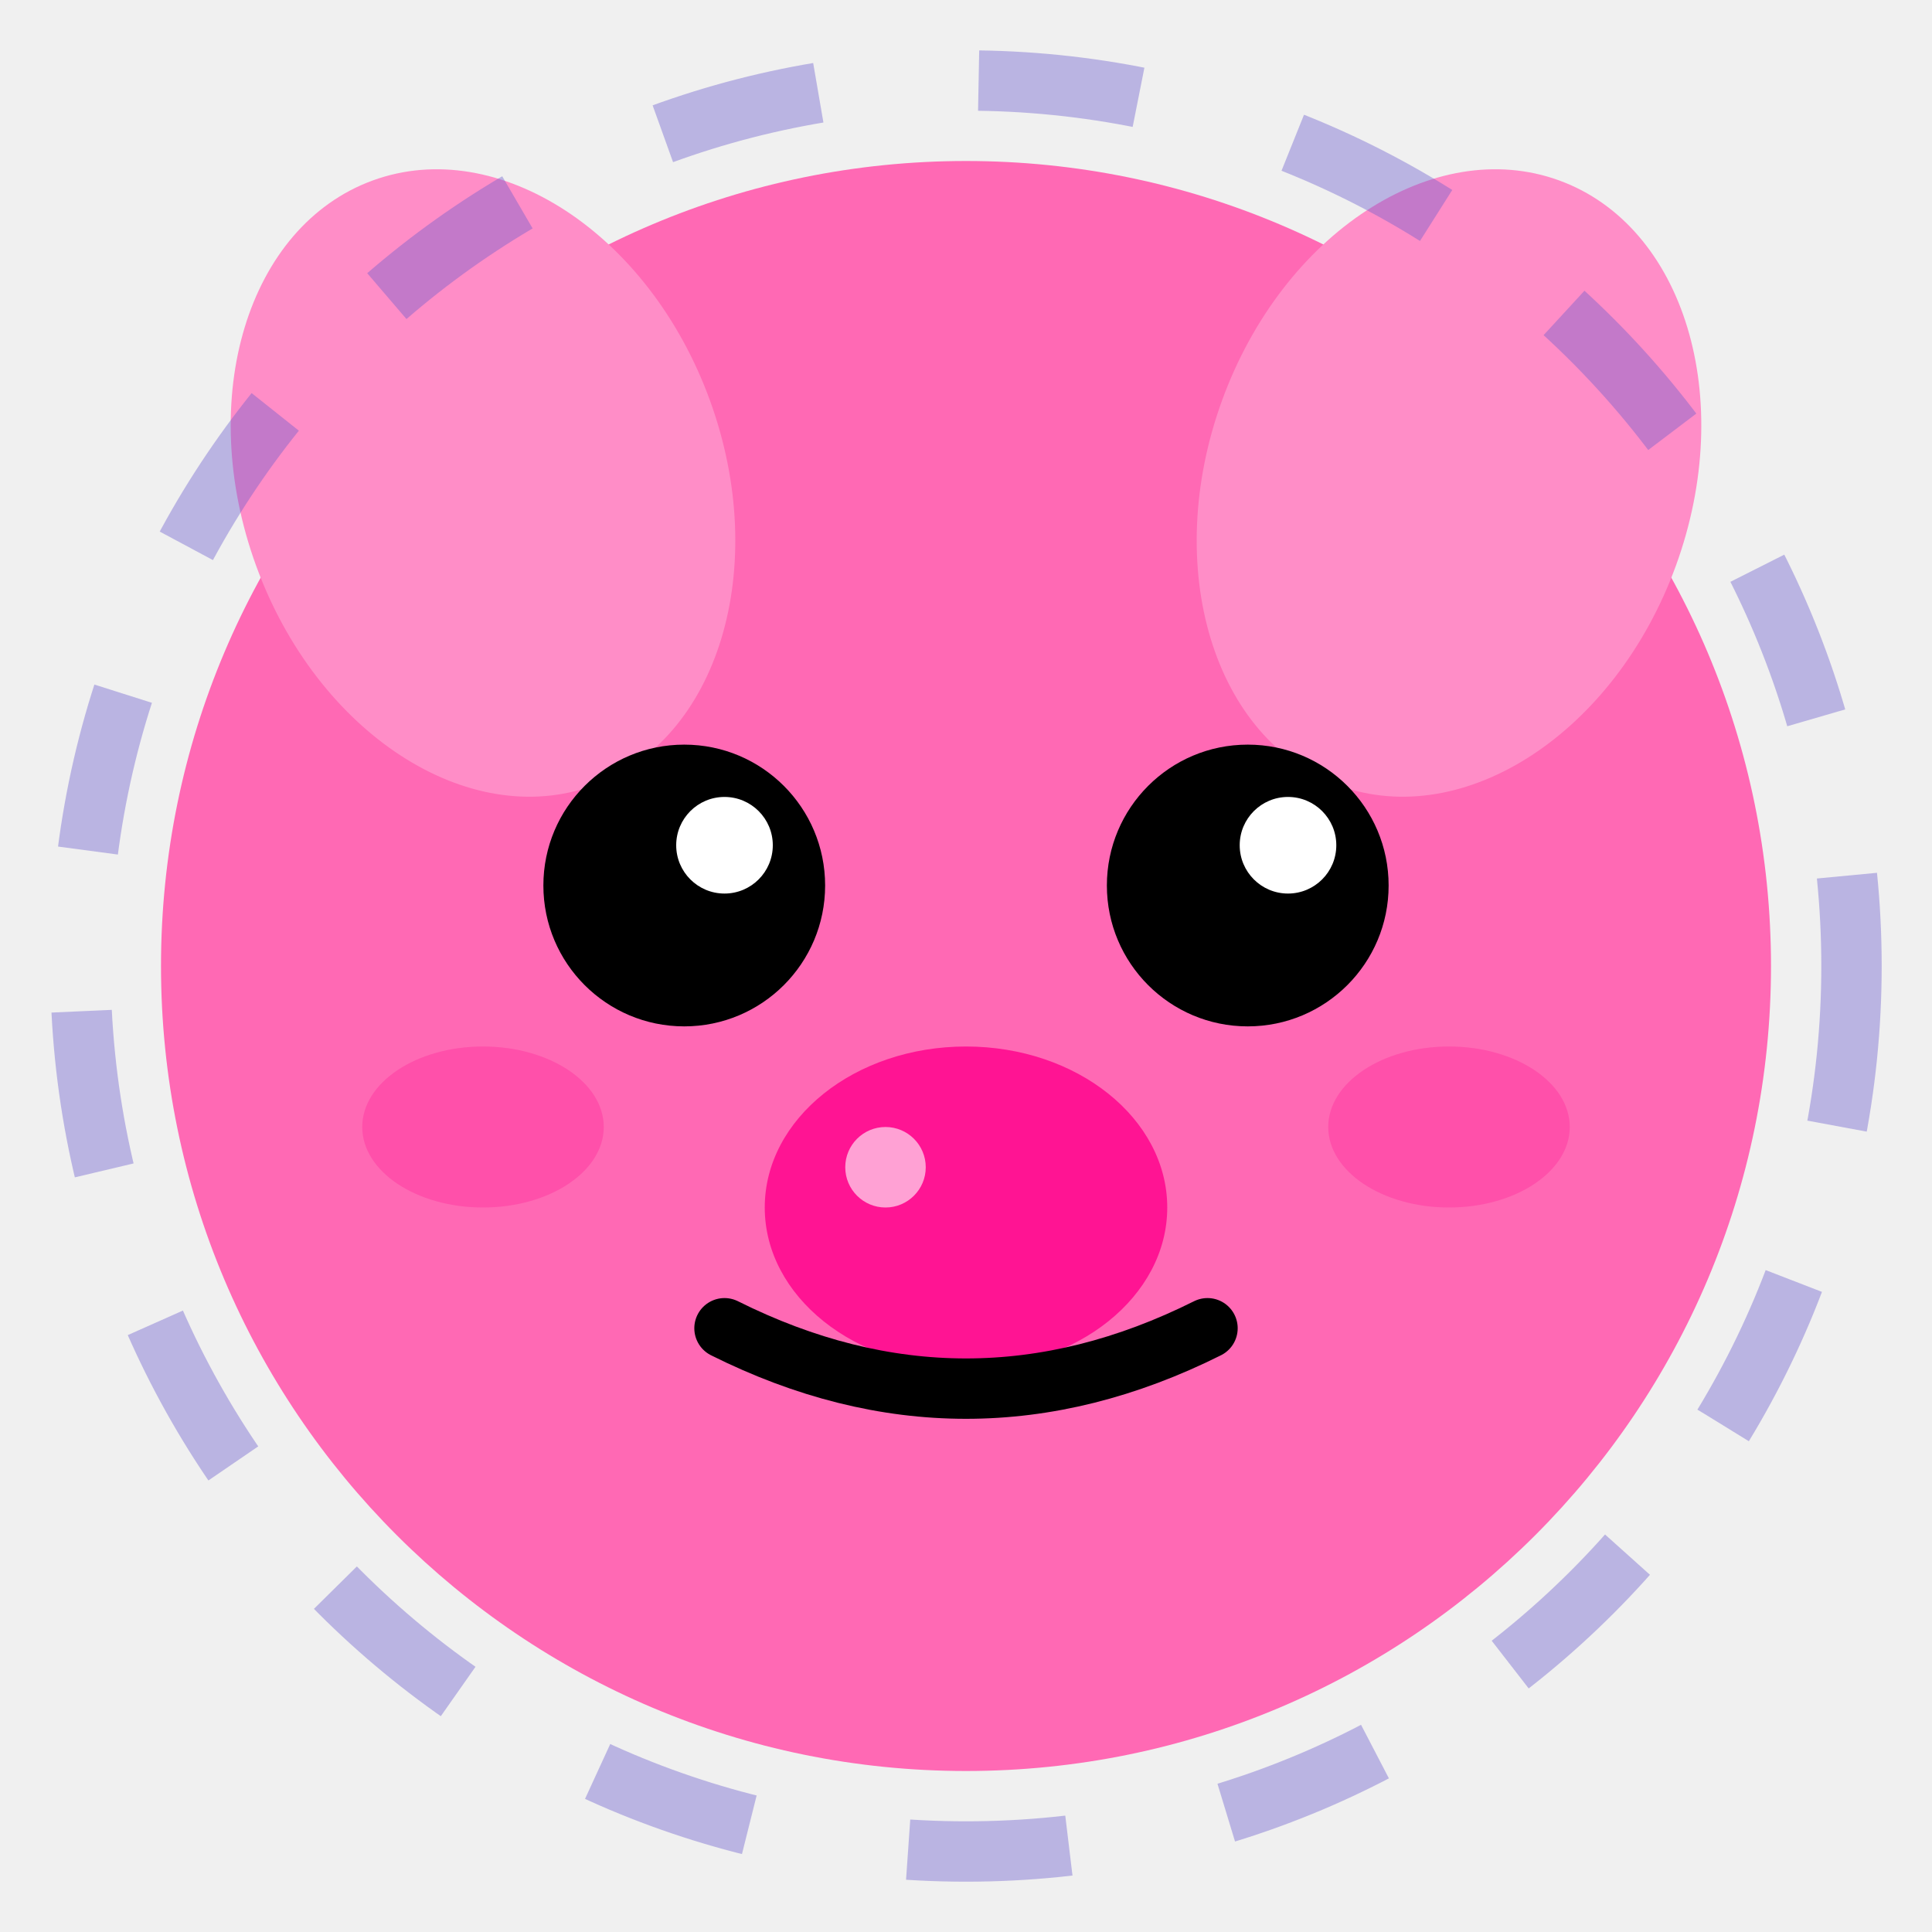
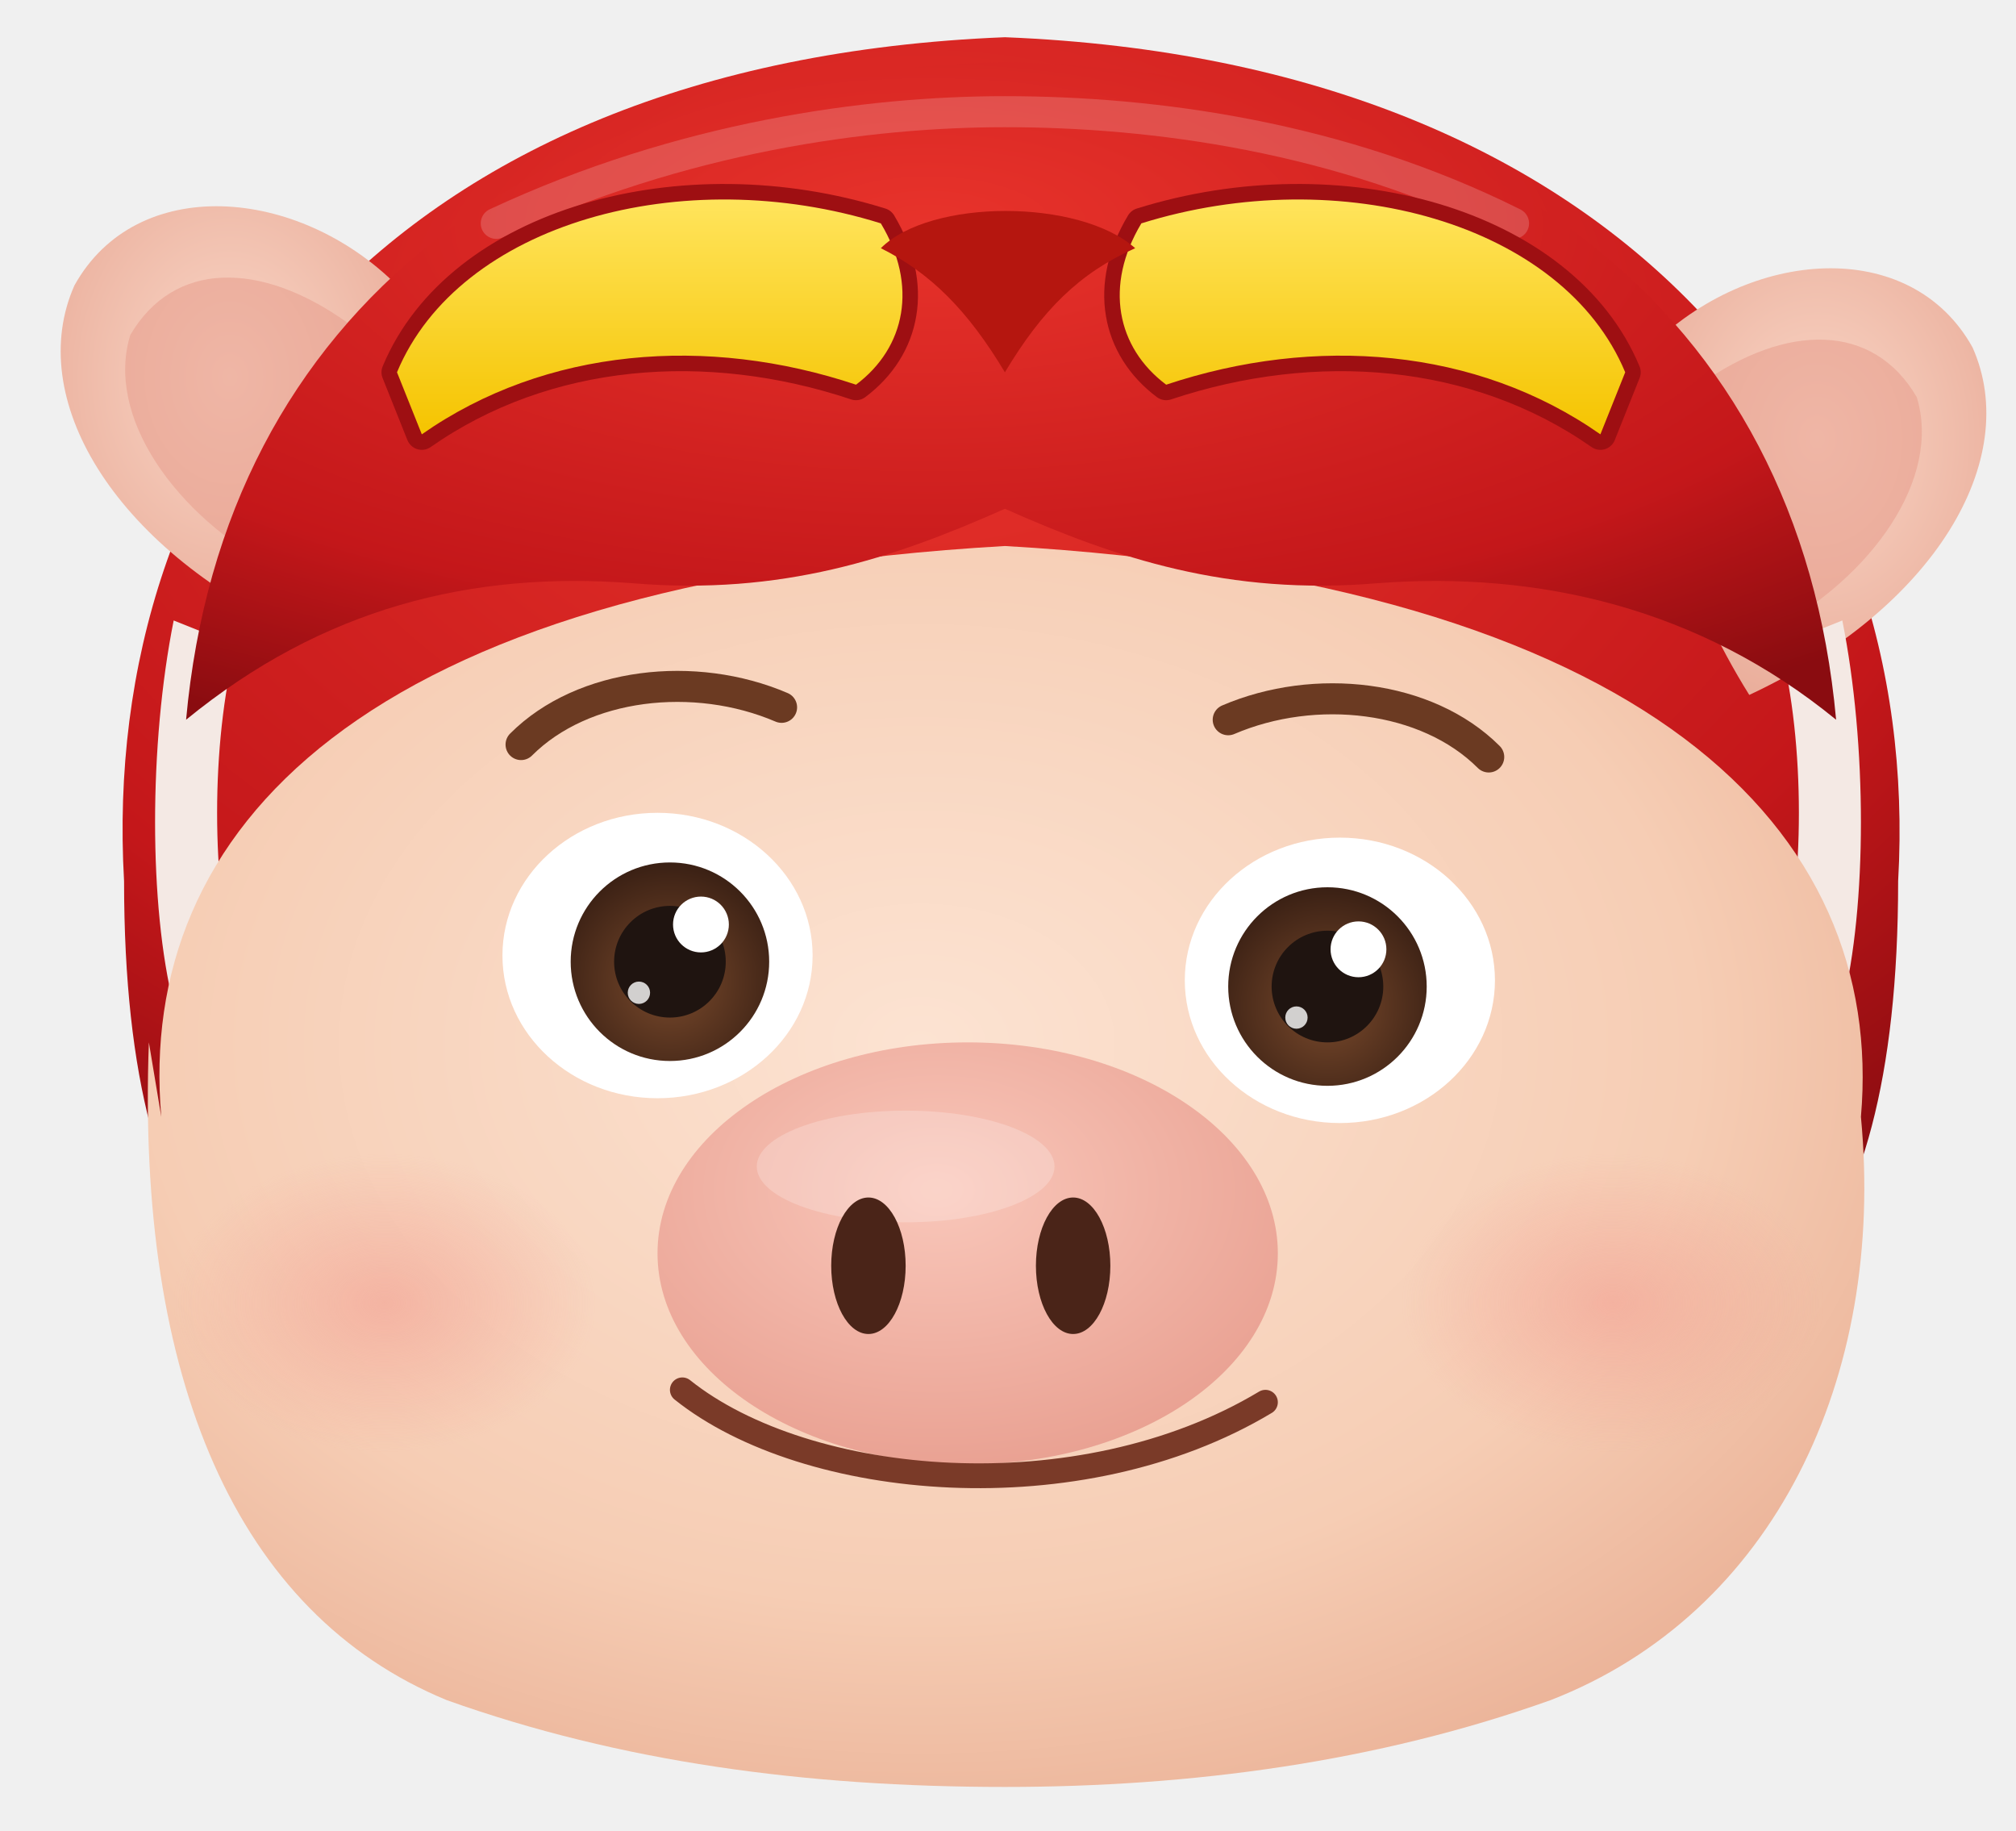
- <svg xmlns="http://www.w3.org/2000/svg" width="48" height="48" viewBox="0 0 48 48" fill="none">
-   <circle cx="24" cy="24" r="20" fill="#FF69B4" />
-   <ellipse cx="12" cy="12" rx="6" ry="8" fill="#FF8DC7" transform="rotate(-20 12 12)" />
-   <ellipse cx="36" cy="12" rx="6" ry="8" fill="#FF8DC7" transform="rotate(20 36 12)" />
-   <circle cx="17" cy="22" r="3.5" fill="#000" />
-   <circle cx="18" cy="21" r="1.2" fill="#FFF" />
-   <circle cx="31" cy="22" r="3.5" fill="#000" />
-   <circle cx="32" cy="21" r="1.2" fill="#FFF" />
-   <ellipse cx="24" cy="30" rx="5" ry="4" fill="#FF1493" />
-   <circle cx="22" cy="29" r="1" fill="#FFF" opacity="0.6" />
-   <path d="M 18 33 Q 24 36 30 33" stroke="#000" stroke-width="1.5" fill="none" stroke-linecap="round" />
-   <ellipse cx="12" cy="28" rx="3" ry="2" fill="#FF1493" opacity="0.3" />
-   <ellipse cx="36" cy="28" rx="3" ry="2" fill="#FF1493" opacity="0.3" />
-   <circle cx="24" cy="24" r="22" stroke="#6A5ACD" stroke-width="1.5" fill="none" opacity="0.4" stroke-dasharray="4 4">
-     <animateTransform attributeName="transform" type="rotate" from="0 24 24" to="360 24 24" dur="20s" repeatCount="indefinite" />
-   </circle>
+ <svg xmlns="http://www.w3.org/2000/svg" viewBox="40 150 325 295">
+   <defs>
+     <radialGradient id="gg-red" cx="0.4" cy="0.3" r="0.8">
+       <stop offset="0" stop-color="#E3302A" />
+       <stop offset="0.6" stop-color="#C2161A" />
+       <stop offset="1" stop-color="#8A0C10" />
+     </radialGradient>
+     <radialGradient id="gg-red-hood" cx="0.45" cy="0.25" r="0.85">
+       <stop offset="0" stop-color="#E8332B" />
+       <stop offset="0.7" stop-color="#C4171A" />
+       <stop offset="1" stop-color="#8A0C10" />
+     </radialGradient>
+     <radialGradient id="gg-skin" cx="0.45" cy="0.4" r="0.7">
+       <stop offset="0" stop-color="#FCE3D2" />
+       <stop offset="0.65" stop-color="#F6CDB4" />
+       <stop offset="1" stop-color="#E9AE93" />
+     </radialGradient>
+     <radialGradient id="gg-snout" cx="0.45" cy="0.35" r="0.75">
+       <stop offset="0" stop-color="#F9C7BA" />
+       <stop offset="1" stop-color="#E79C8D" />
+     </radialGradient>
+     <radialGradient id="gg-ear" cx="0.5" cy="0.4" r="0.7">
+       <stop offset="0" stop-color="#FAD7C7" />
+       <stop offset="1" stop-color="#E8A996" />
+     </radialGradient>
+     <linearGradient id="gg-yellow" x1="0" y1="0" x2="0" y2="1">
+       <stop offset="0" stop-color="#FFE45C" />
+       <stop offset="1" stop-color="#F5C400" />
+     </linearGradient>
+     <radialGradient id="gg-iris" cx="0.5" cy="0.6" r="0.6">
+       <stop offset="0" stop-color="#7A4A2C" />
+       <stop offset="1" stop-color="#3A2014" />
+     </radialGradient>
+     <radialGradient id="gg-cheek" cx="0.5" cy="0.5" r="0.5">
+       <stop offset="0" stop-color="#F29C90" stop-opacity="0.55" />
+       <stop offset="1" stop-color="#F29C90" stop-opacity="0" />
+     </radialGradient>
+   </defs>
+   <g id="gg-head">
+     <path d="M60 292 C56 222 102 160 202 156 C302 160 350 222 346 292 C346 324 340 344 330 356 L76 356 C66 344 60 324 60 292 Z" fill="url(#gg-red-hood)" />
+     <g id="gg-ear-left" class="gg-ear">
+       <path d="M104 196 C88 180 62 178 52 196 C44 214 58 238 88 252 C98 236 106 214 104 196 Z" fill="url(#gg-ear)" />
+       <path d="M96 202 C82 192 68 192 61 204 C57 217 68 233 85 242 Z" fill="#E8A090" opacity="0.6" />
+     </g>
+     <g class="gg-ear">
+       <use href="#gg-ear-left" transform="translate(410 10) scale(-1 1)" />
+     </g>
+     <path d="M68 250 C64 270 64 296 68 312 L78 308 C74 292 74 270 78 254 Z" fill="#F4E9E4" />
+     <path d="M337 250 C341 270 341 296 337 312 L327 308 C331 292 331 270 327 254 Z" fill="#F4E9E4" />
+     <path d="M66 330 C62 284 98 244 202 238 C306 244 344 284 340 330 C344 372 326 410 290 424 C262 434 232 438 202 438 C170 438 140 434 112 424 C78 410 62 372 64 318 Z" fill="url(#gg-skin)" />
+     <ellipse cx="102" cy="360" rx="34" ry="24" fill="url(#gg-cheek)" />
+     <ellipse cx="300" cy="360" rx="34" ry="24" fill="url(#gg-cheek)" />
+     <path d="M70 266 C76 200 126 162 202 160 C280 162 330 200 336 266 C314 248 288 242 262 244 C238 246 220 240 202 232 C184 240 166 246 142 244 C116 242 92 248 70 266 Z" fill="url(#gg-red-hood)" />
+     <path d="M120 186 C150 172 180 168 202 168 C226 168 256 172 284 186" fill="none" stroke="#fff" stroke-opacity="0.18" stroke-width="5" stroke-linecap="round" />
+     <path d="M104 210 C114 186 150 176 182 186 C188 196 186 206 178 212 C154 204 128 206 108 220 Z" fill="url(#gg-yellow)" stroke="#9E0F12" stroke-width="5" stroke-linejoin="round" paint-order="stroke" />
+     <path d="M302 210 C292 186 256 176 224 186 C218 196 220 206 228 212 C252 204 278 206 298 220 Z" fill="url(#gg-yellow)" stroke="#9E0F12" stroke-width="5" stroke-linejoin="round" paint-order="stroke" />
+     <path d="M182 190 C190 194 196 200 202 210 C208 200 214 194 223 190 C214 182 190 182 182 190 Z" fill="#B5160F" />
+     <path d="M124 270 C134 260 152 258 166 264" fill="none" stroke="#6B3A22" stroke-width="5" stroke-linecap="round" />
+     <path d="M238 266 C252 260 270 262 280 272" fill="none" stroke="#6B3A22" stroke-width="5" stroke-linecap="round" />
+     <g id="gg-eyes">
+       <g class="gg-eye">
+         <ellipse cx="146" cy="304" rx="25" ry="23" fill="#fff" />
+         <g class="gg-pupil">
+           <circle cx="148" cy="305" r="16" fill="url(#gg-iris)" />
+           <circle cx="148" cy="305" r="9" fill="#1F1410" />
+           <circle cx="153" cy="299" r="4.5" fill="#fff" />
+           <circle cx="143" cy="310" r="1.8" fill="#fff" opacity="0.8" />
+         </g>
+       </g>
+       <g class="gg-eye">
+         <ellipse cx="256" cy="308" rx="25" ry="23" fill="#fff" />
+         <g class="gg-pupil">
+           <circle cx="254" cy="309" r="16" fill="url(#gg-iris)" />
+           <circle cx="254" cy="309" r="9" fill="#1F1410" />
+           <circle cx="259" cy="303" r="4.5" fill="#fff" />
+           <circle cx="249" cy="314" r="1.8" fill="#fff" opacity="0.8" />
+         </g>
+       </g>
+     </g>
+     <ellipse cx="196" cy="352" rx="50" ry="34" fill="url(#gg-snout)" />
+     <ellipse cx="186" cy="338" rx="24" ry="9" fill="#fff" opacity="0.22" />
+     <ellipse cx="180" cy="354" rx="6" ry="11" fill="#4A2418" />
+     <ellipse cx="213" cy="354" rx="6" ry="11" fill="#4A2418" />
+     <path class="gg-mouth" d="M150 374 C170 390 214 394 244 376" fill="none" stroke="#7A3A28" stroke-width="4" stroke-linecap="round" />
+   </g>
</svg>
